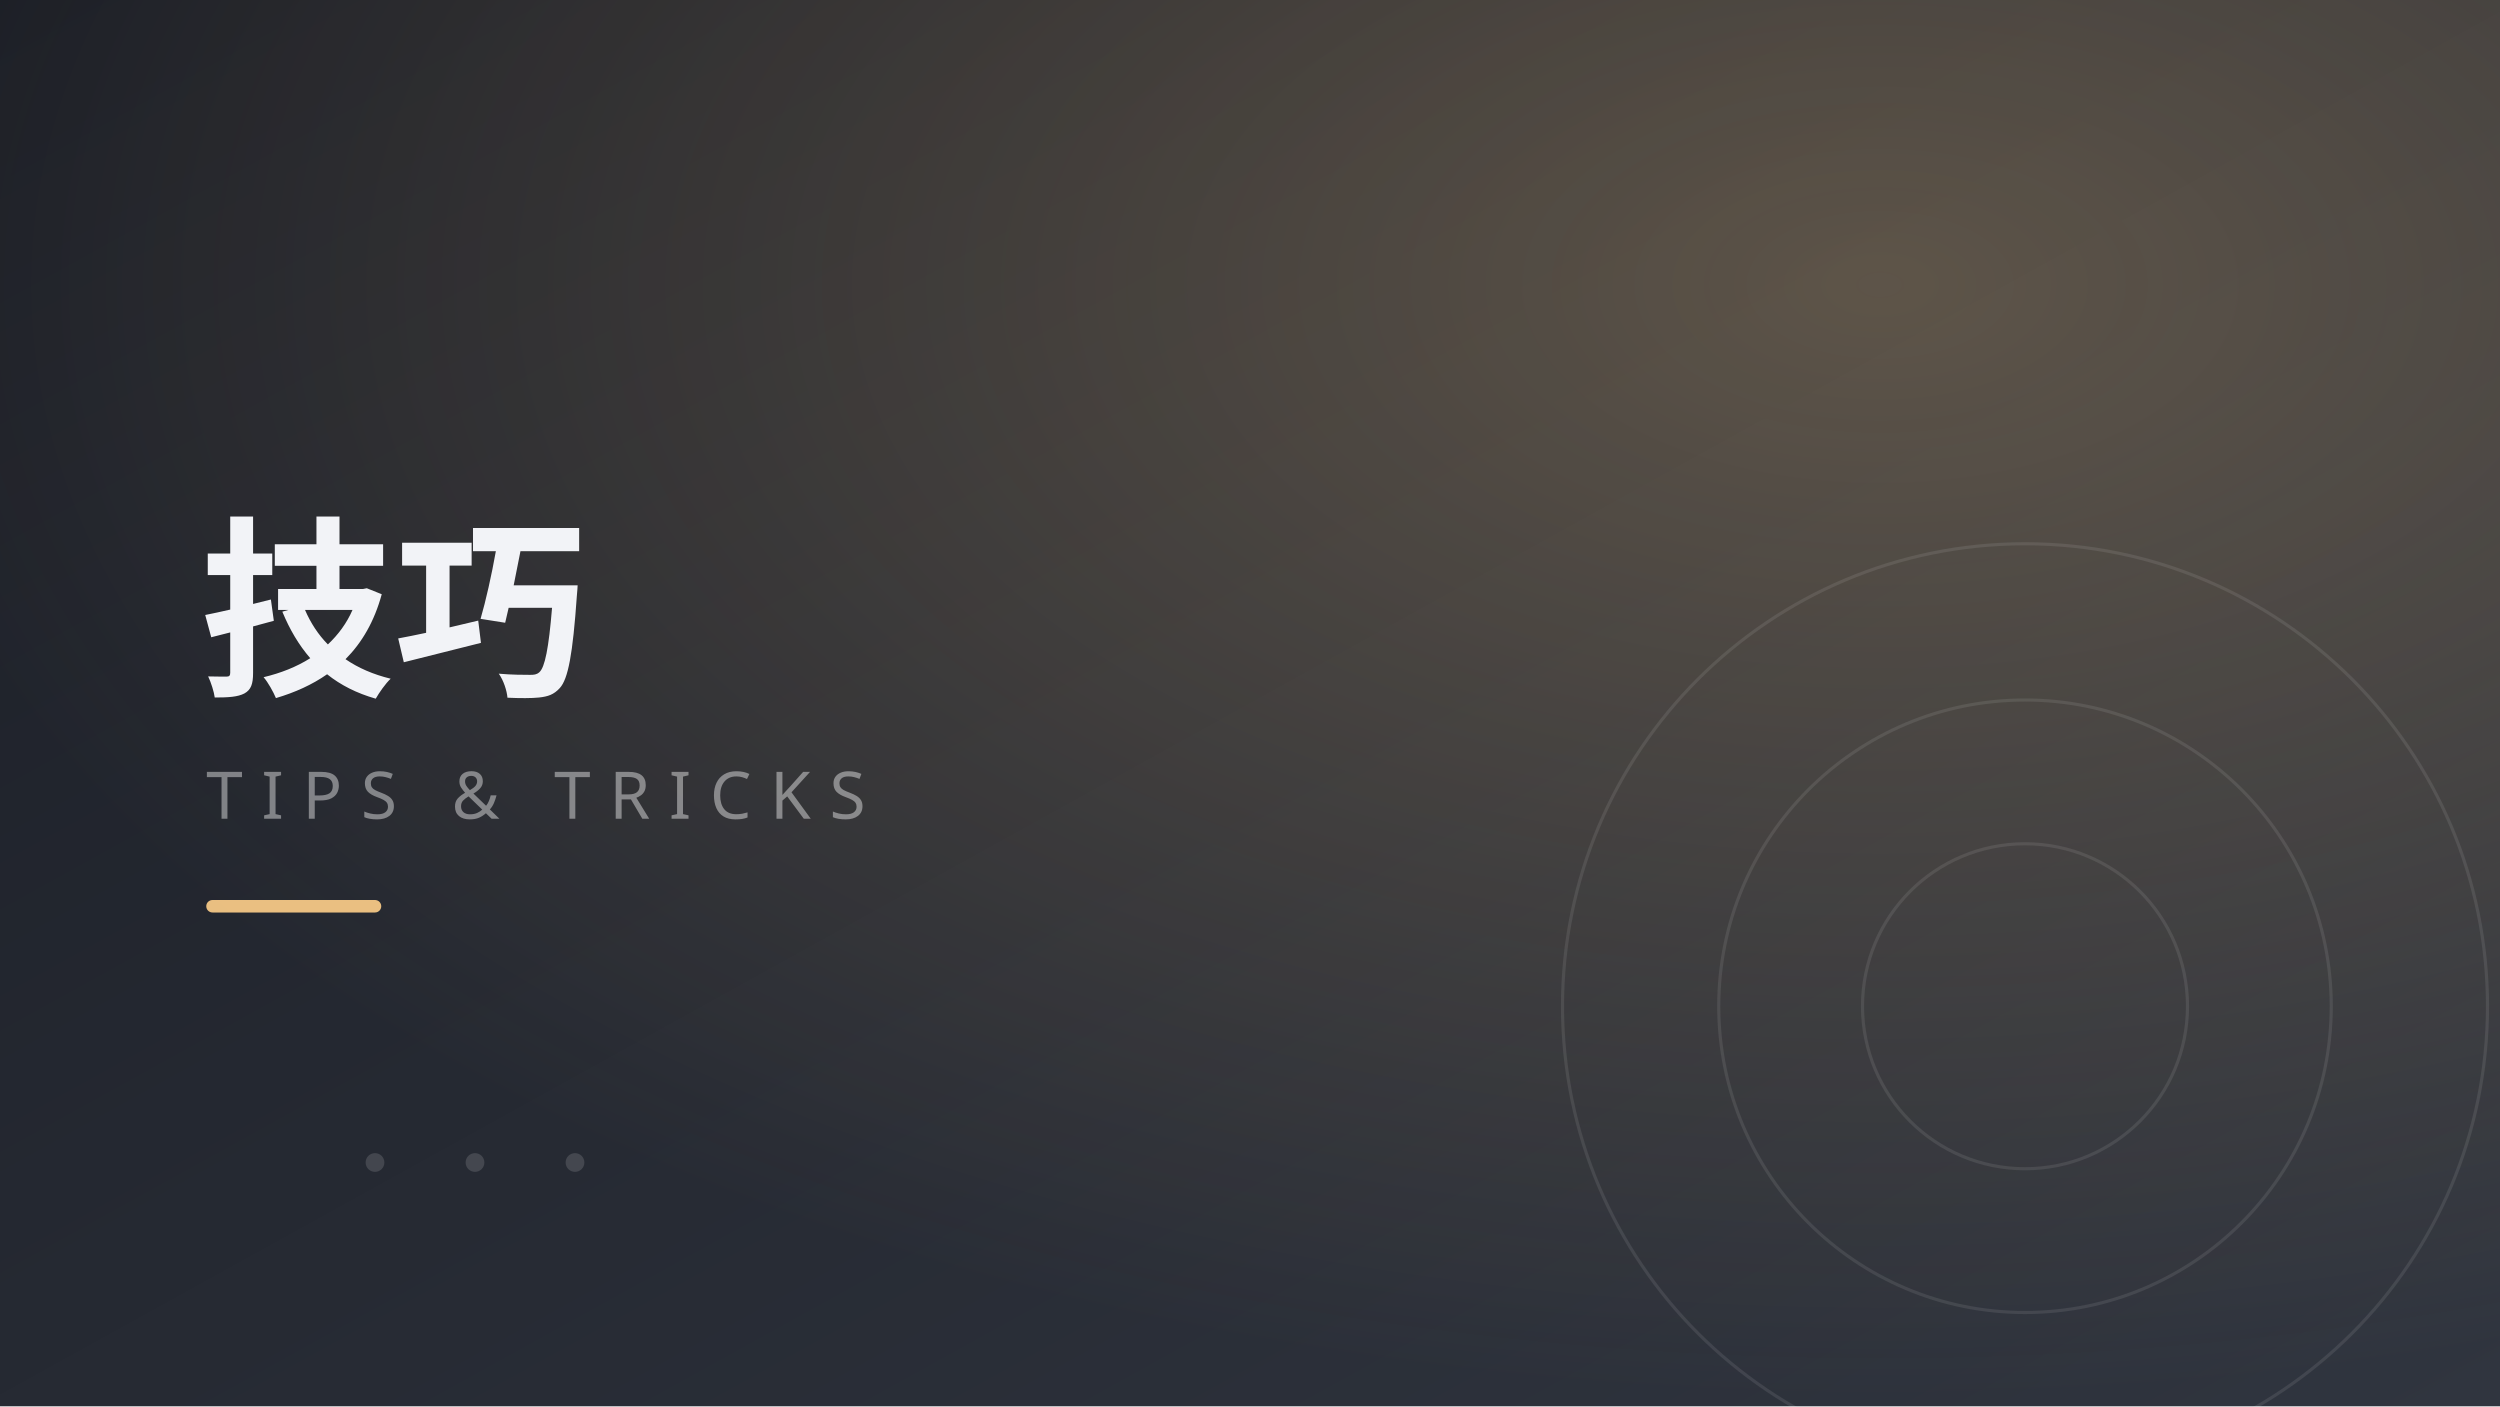
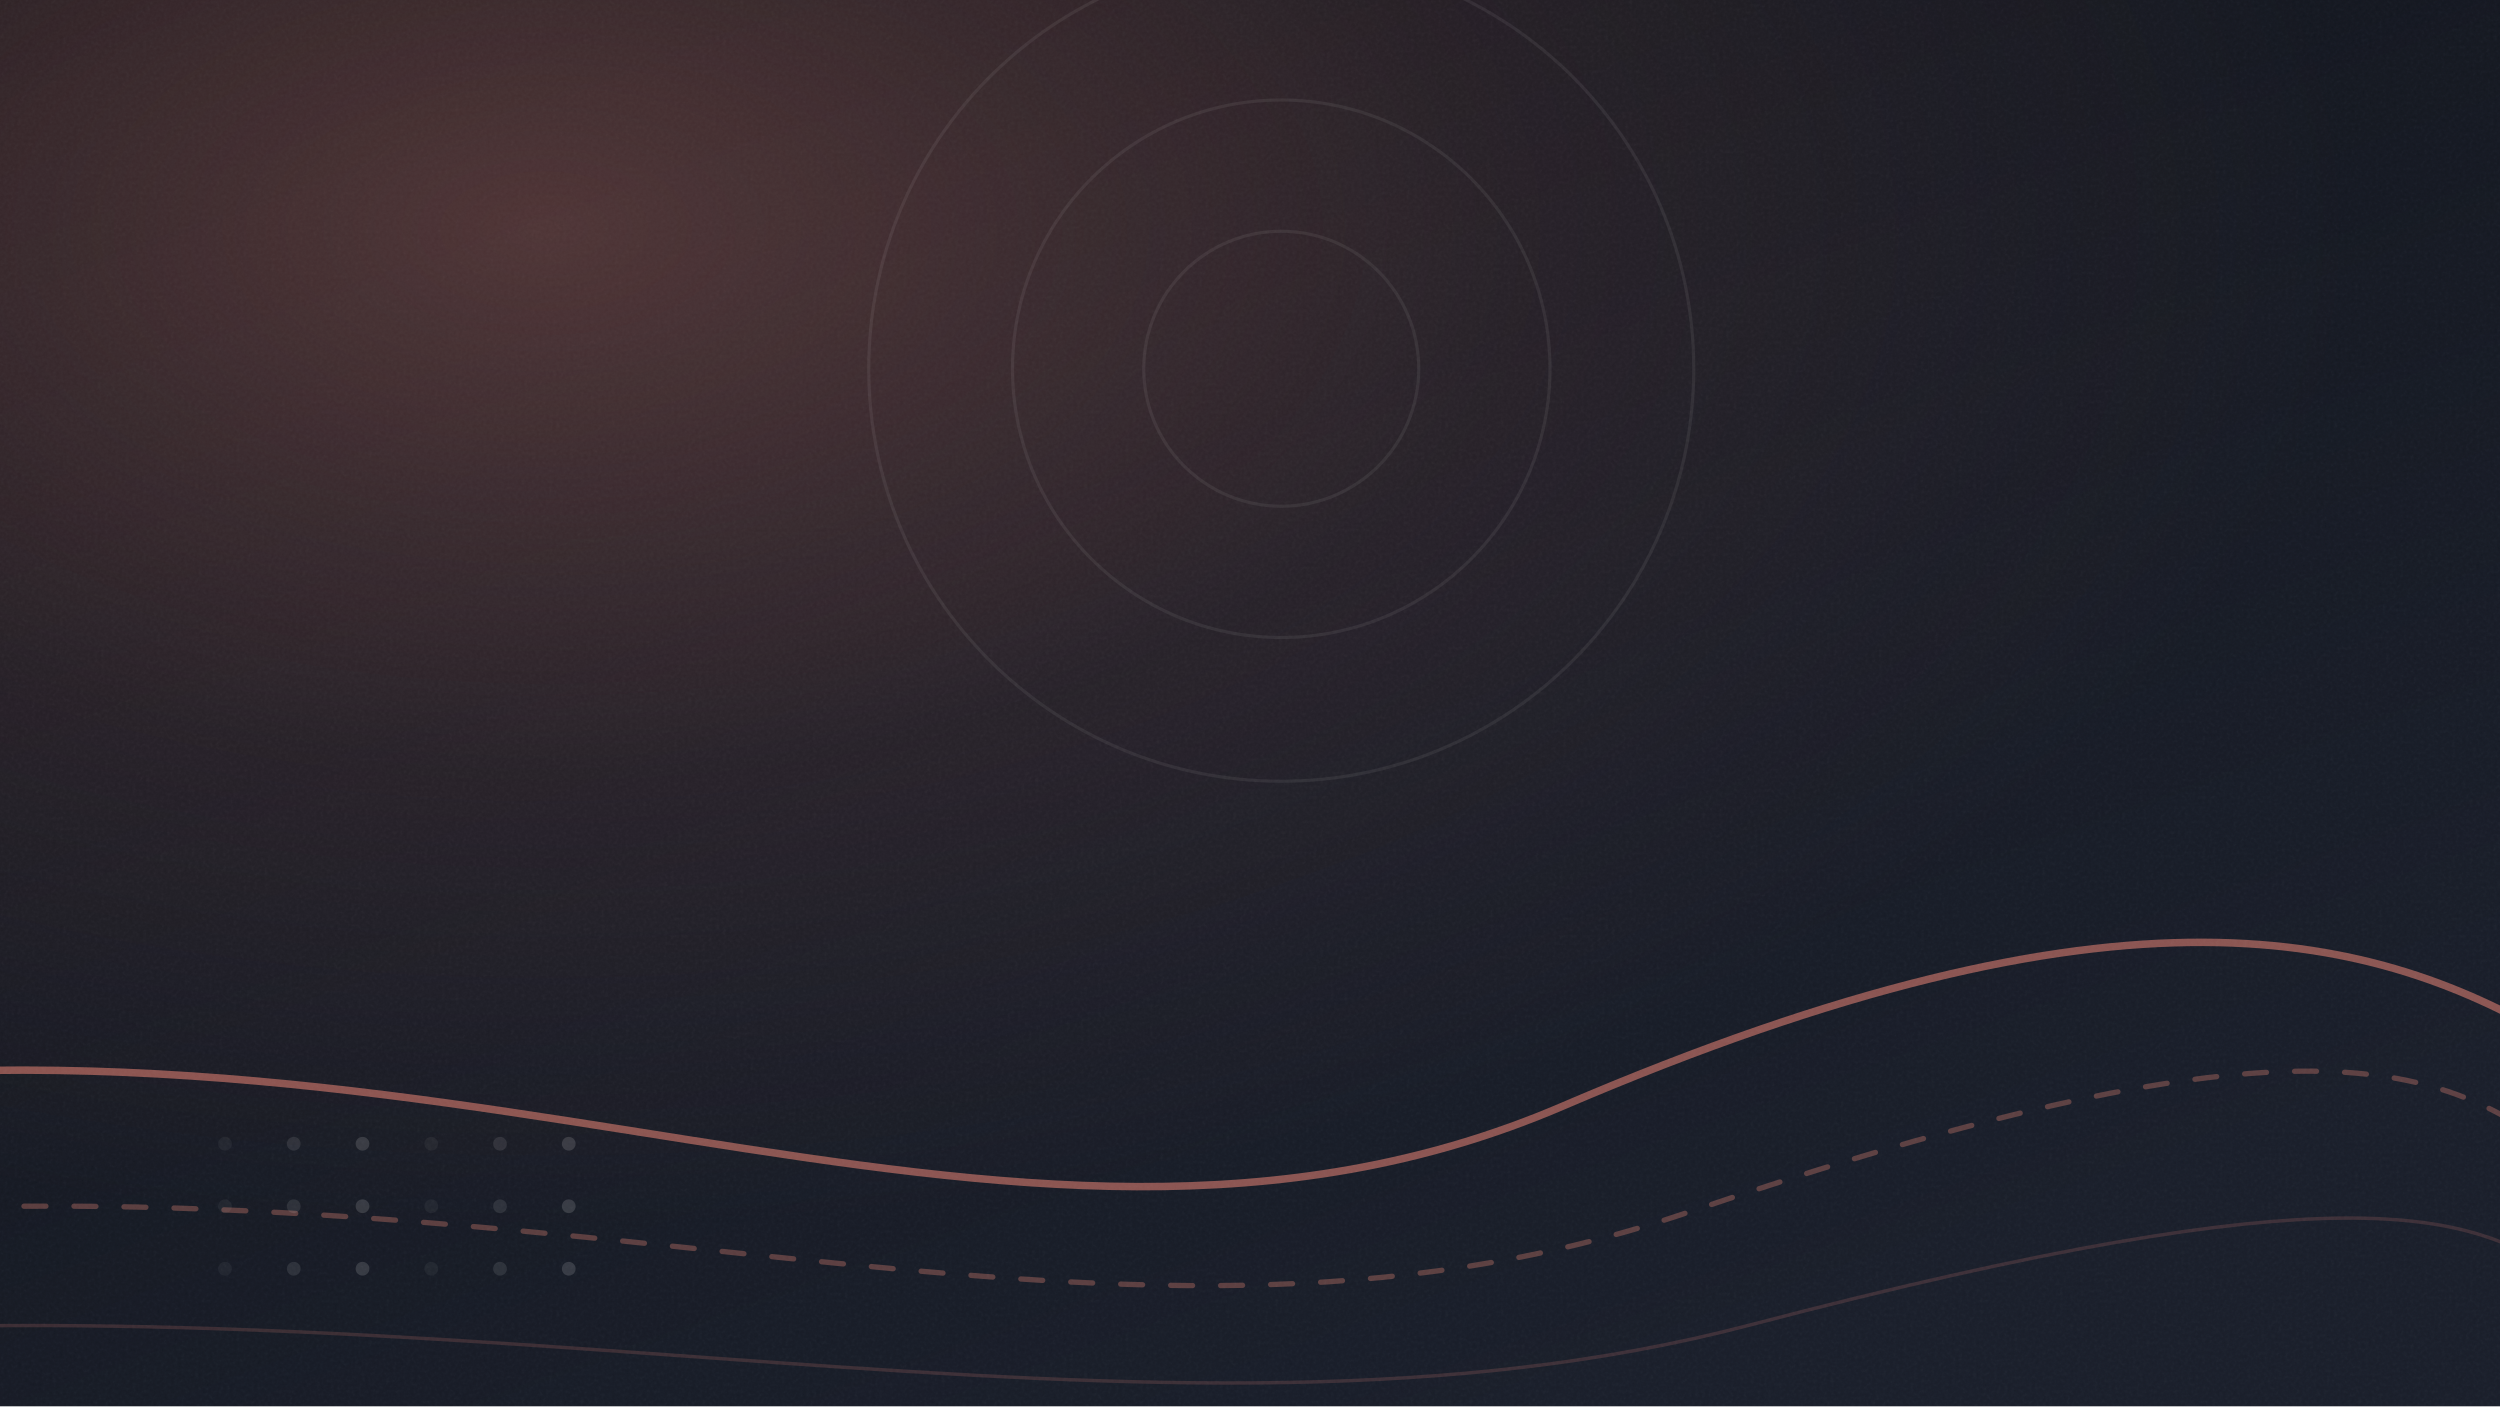
<svg xmlns="http://www.w3.org/2000/svg" width="800" height="450" viewBox="0 0 800 450">
  <defs>
-     <linearGradient id="bg" x1="0" y1="0" x2="1" y2="1">
-       <stop offset="0" stop-color="#1b1e26" />
-       <stop offset="1" stop-color="#30353f" />
+     <linearGradient id="bg" x1="0" y1="0" x2="0.65" y2="1">
+       <stop offset="0" stop-color="#0e1118" />
+       <stop offset="1" stop-color="#181d29" />
    </linearGradient>
-     <radialGradient id="glow" cx="0.75" cy="0.2" r="0.8">
-       <stop offset="0" stop-color="#ffd08a" stop-opacity="0.26" />
-       <stop offset="1" stop-color="#ffd08a" stop-opacity="0" />
+     <radialGradient id="glow" cx="0.22" cy="0.16" r="0.72">
+       <stop offset="0" stop-color="#ff8f7d" stop-opacity="0.26" />
+       <stop offset="0.55" stop-color="#ff8f7d" stop-opacity="0.08" />
+       <stop offset="1" stop-color="#ff8f7d" stop-opacity="0" />
    </radialGradient>
+     <filter id="grain">
+       <feTurbulence type="fractalNoise" baseFrequency="0.9" numOctaves="2" stitchTiles="stitch" />
+       <feColorMatrix type="saturate" values="0" />
+       <feComponentTransfer>
+         <feFuncA type="linear" slope="0.05" />
+       </feComponentTransfer>
+       <feComposite operator="over" in2="SourceGraphic" />
+     </filter>
  </defs>
  <rect width="800" height="450" fill="url(#bg)" />
  <rect width="800" height="450" fill="url(#glow)" />
-   <g fill="none" stroke="#ffffff" stroke-opacity="0.09">
-     <circle cx="648" cy="322" r="148" />
-     <circle cx="648" cy="322" r="98" />
-     <circle cx="648" cy="322" r="52" />
+   <g fill="none" stroke="#ffffff" stroke-opacity="0.07">
+     <circle cx="410" cy="118" r="132" />
+     <circle cx="410" cy="118" r="86" />
+     <circle cx="410" cy="118" r="44" />
  </g>
-   <g fill="#ffffff" fill-opacity="0.14">
-     <circle cx="120" cy="372" r="3" />
-     <circle cx="152" cy="372" r="3" />
-     <circle cx="184" cy="372" r="3" />
-   </g>
-   <text x="64" y="218" font-family="'Microsoft YaHei', 'PingFang SC', sans-serif" font-size="62" font-weight="700" fill="#f2f3f7">技巧</text>
-   <text x="66" y="262" font-family="'Bebas Neue', 'Segoe UI', sans-serif" font-size="21" letter-spacing="6" fill="#ffffff" fill-opacity="0.42">TIPS &amp; TRICKS</text>
-   <rect x="66" y="288" width="56" height="4" rx="2" fill="#ffd08a" fill-opacity="0.9" />
+   <path d="M -120.0 354.0 C 140.0 305.3, 320.0 431.2, 500.0 354.0 S 760.0 298.0, 820.0 334.0" fill="none" stroke="#ff8f7d" stroke-opacity="0.5" stroke-width="2.4" stroke-linecap="round" />
+   <path d="M -120.0 394.0 C 170.0 359.2, 350.0 452.6, 540.0 388.0 S 780.0 338.0, 820.0 370.0" fill="none" stroke="#ff8f7d" stroke-opacity="0.3" stroke-width="1.7" stroke-dasharray="7 9" stroke-linecap="round" />
+   <path d="M -120.0 430.0 C 150.0 404.5, 370.0 473.9, 560.0 424.0 S 790.0 388.0, 820.0 408.0" fill="none" stroke="#ff8f7d" stroke-opacity="0.16" stroke-width="1.1" stroke-linecap="round" />
+   <circle cx="72" cy="366" r="2.2" fill="#ffffff" fill-opacity="0.05" />
+   <circle cx="94" cy="366" r="2.2" fill="#ffffff" fill-opacity="0.095" />
+   <circle cx="116" cy="366" r="2.2" fill="#ffffff" fill-opacity="0.14" />
+   <circle cx="138" cy="366" r="2.2" fill="#ffffff" fill-opacity="0.05" />
+   <circle cx="160" cy="366" r="2.2" fill="#ffffff" fill-opacity="0.095" />
+   <circle cx="182" cy="366" r="2.2" fill="#ffffff" fill-opacity="0.14" />
+   <circle cx="72" cy="386" r="2.2" fill="#ffffff" fill-opacity="0.05" />
+   <circle cx="94" cy="386" r="2.2" fill="#ffffff" fill-opacity="0.095" />
+   <circle cx="116" cy="386" r="2.2" fill="#ffffff" fill-opacity="0.14" />
+   <circle cx="138" cy="386" r="2.2" fill="#ffffff" fill-opacity="0.05" />
+   <circle cx="160" cy="386" r="2.2" fill="#ffffff" fill-opacity="0.095" />
+   <circle cx="182" cy="386" r="2.2" fill="#ffffff" fill-opacity="0.14" />
+   <circle cx="72" cy="406" r="2.2" fill="#ffffff" fill-opacity="0.05" />
+   <circle cx="94" cy="406" r="2.2" fill="#ffffff" fill-opacity="0.095" />
+   <circle cx="116" cy="406" r="2.2" fill="#ffffff" fill-opacity="0.14" />
+   <circle cx="138" cy="406" r="2.2" fill="#ffffff" fill-opacity="0.05" />
+   <circle cx="160" cy="406" r="2.2" fill="#ffffff" fill-opacity="0.095" />
+   <circle cx="182" cy="406" r="2.2" fill="#ffffff" fill-opacity="0.14" />
+   <rect width="800" height="450" filter="url(#grain)" fill="transparent" />
</svg>
